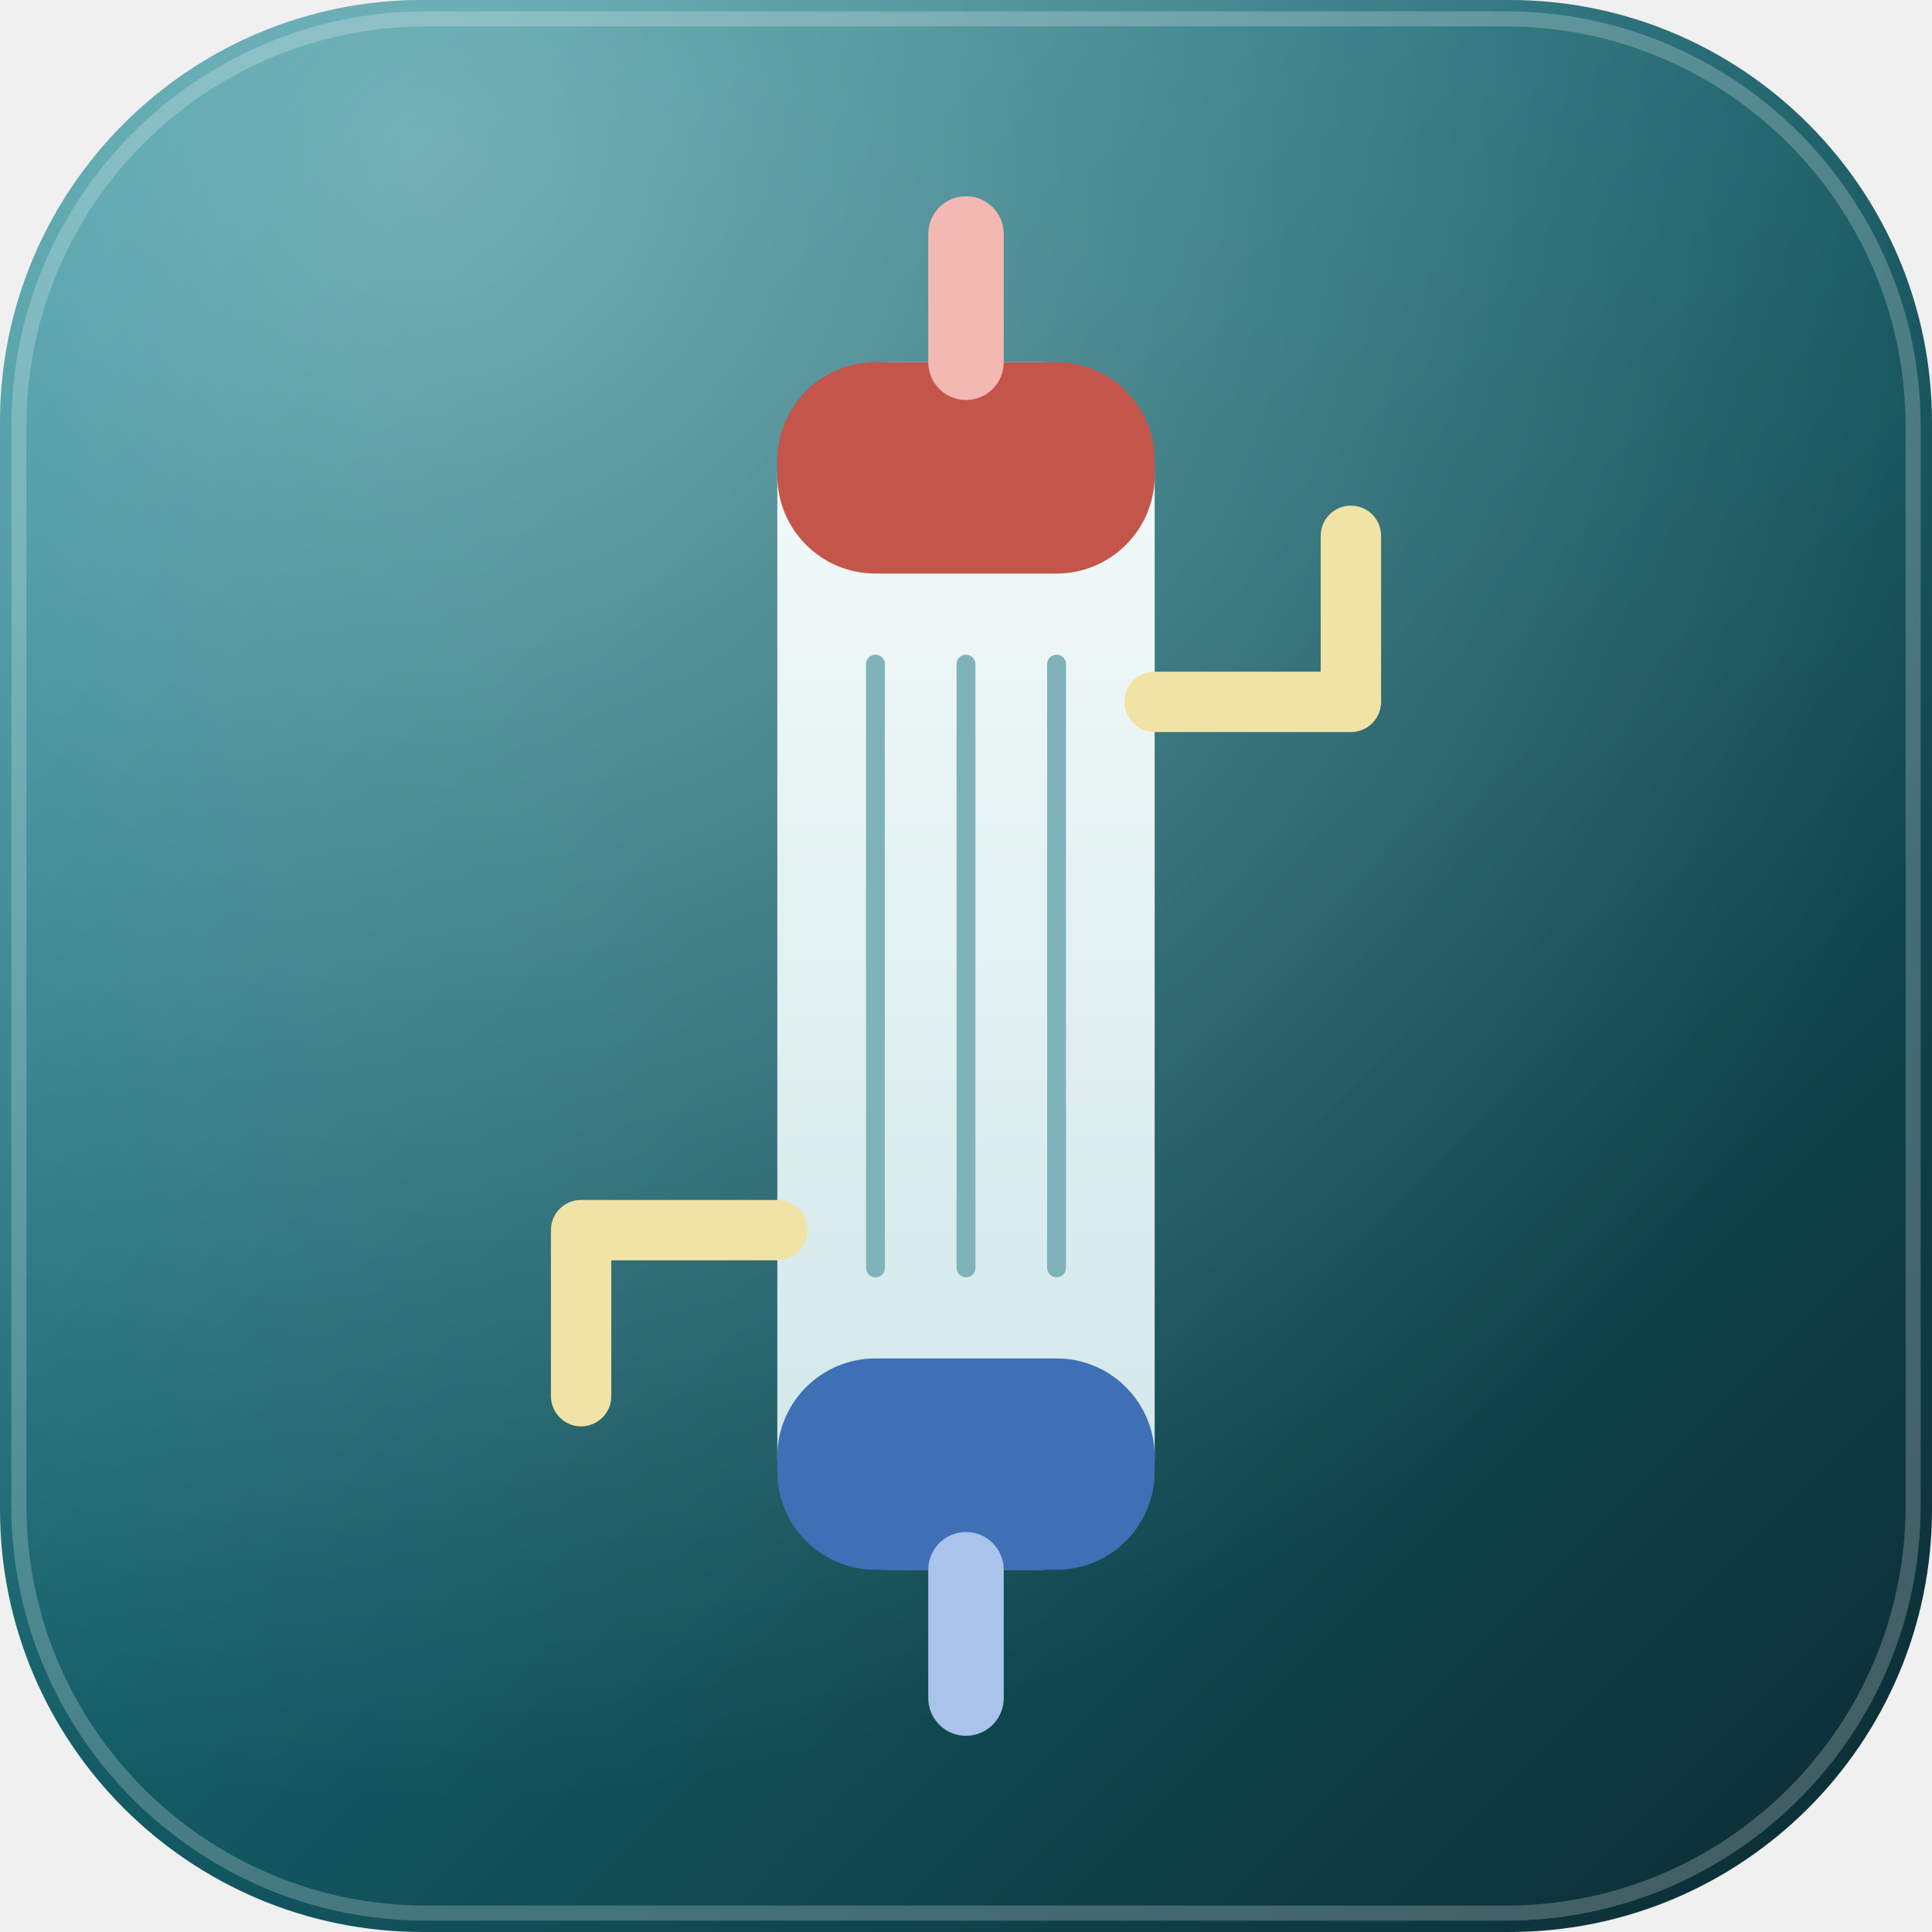
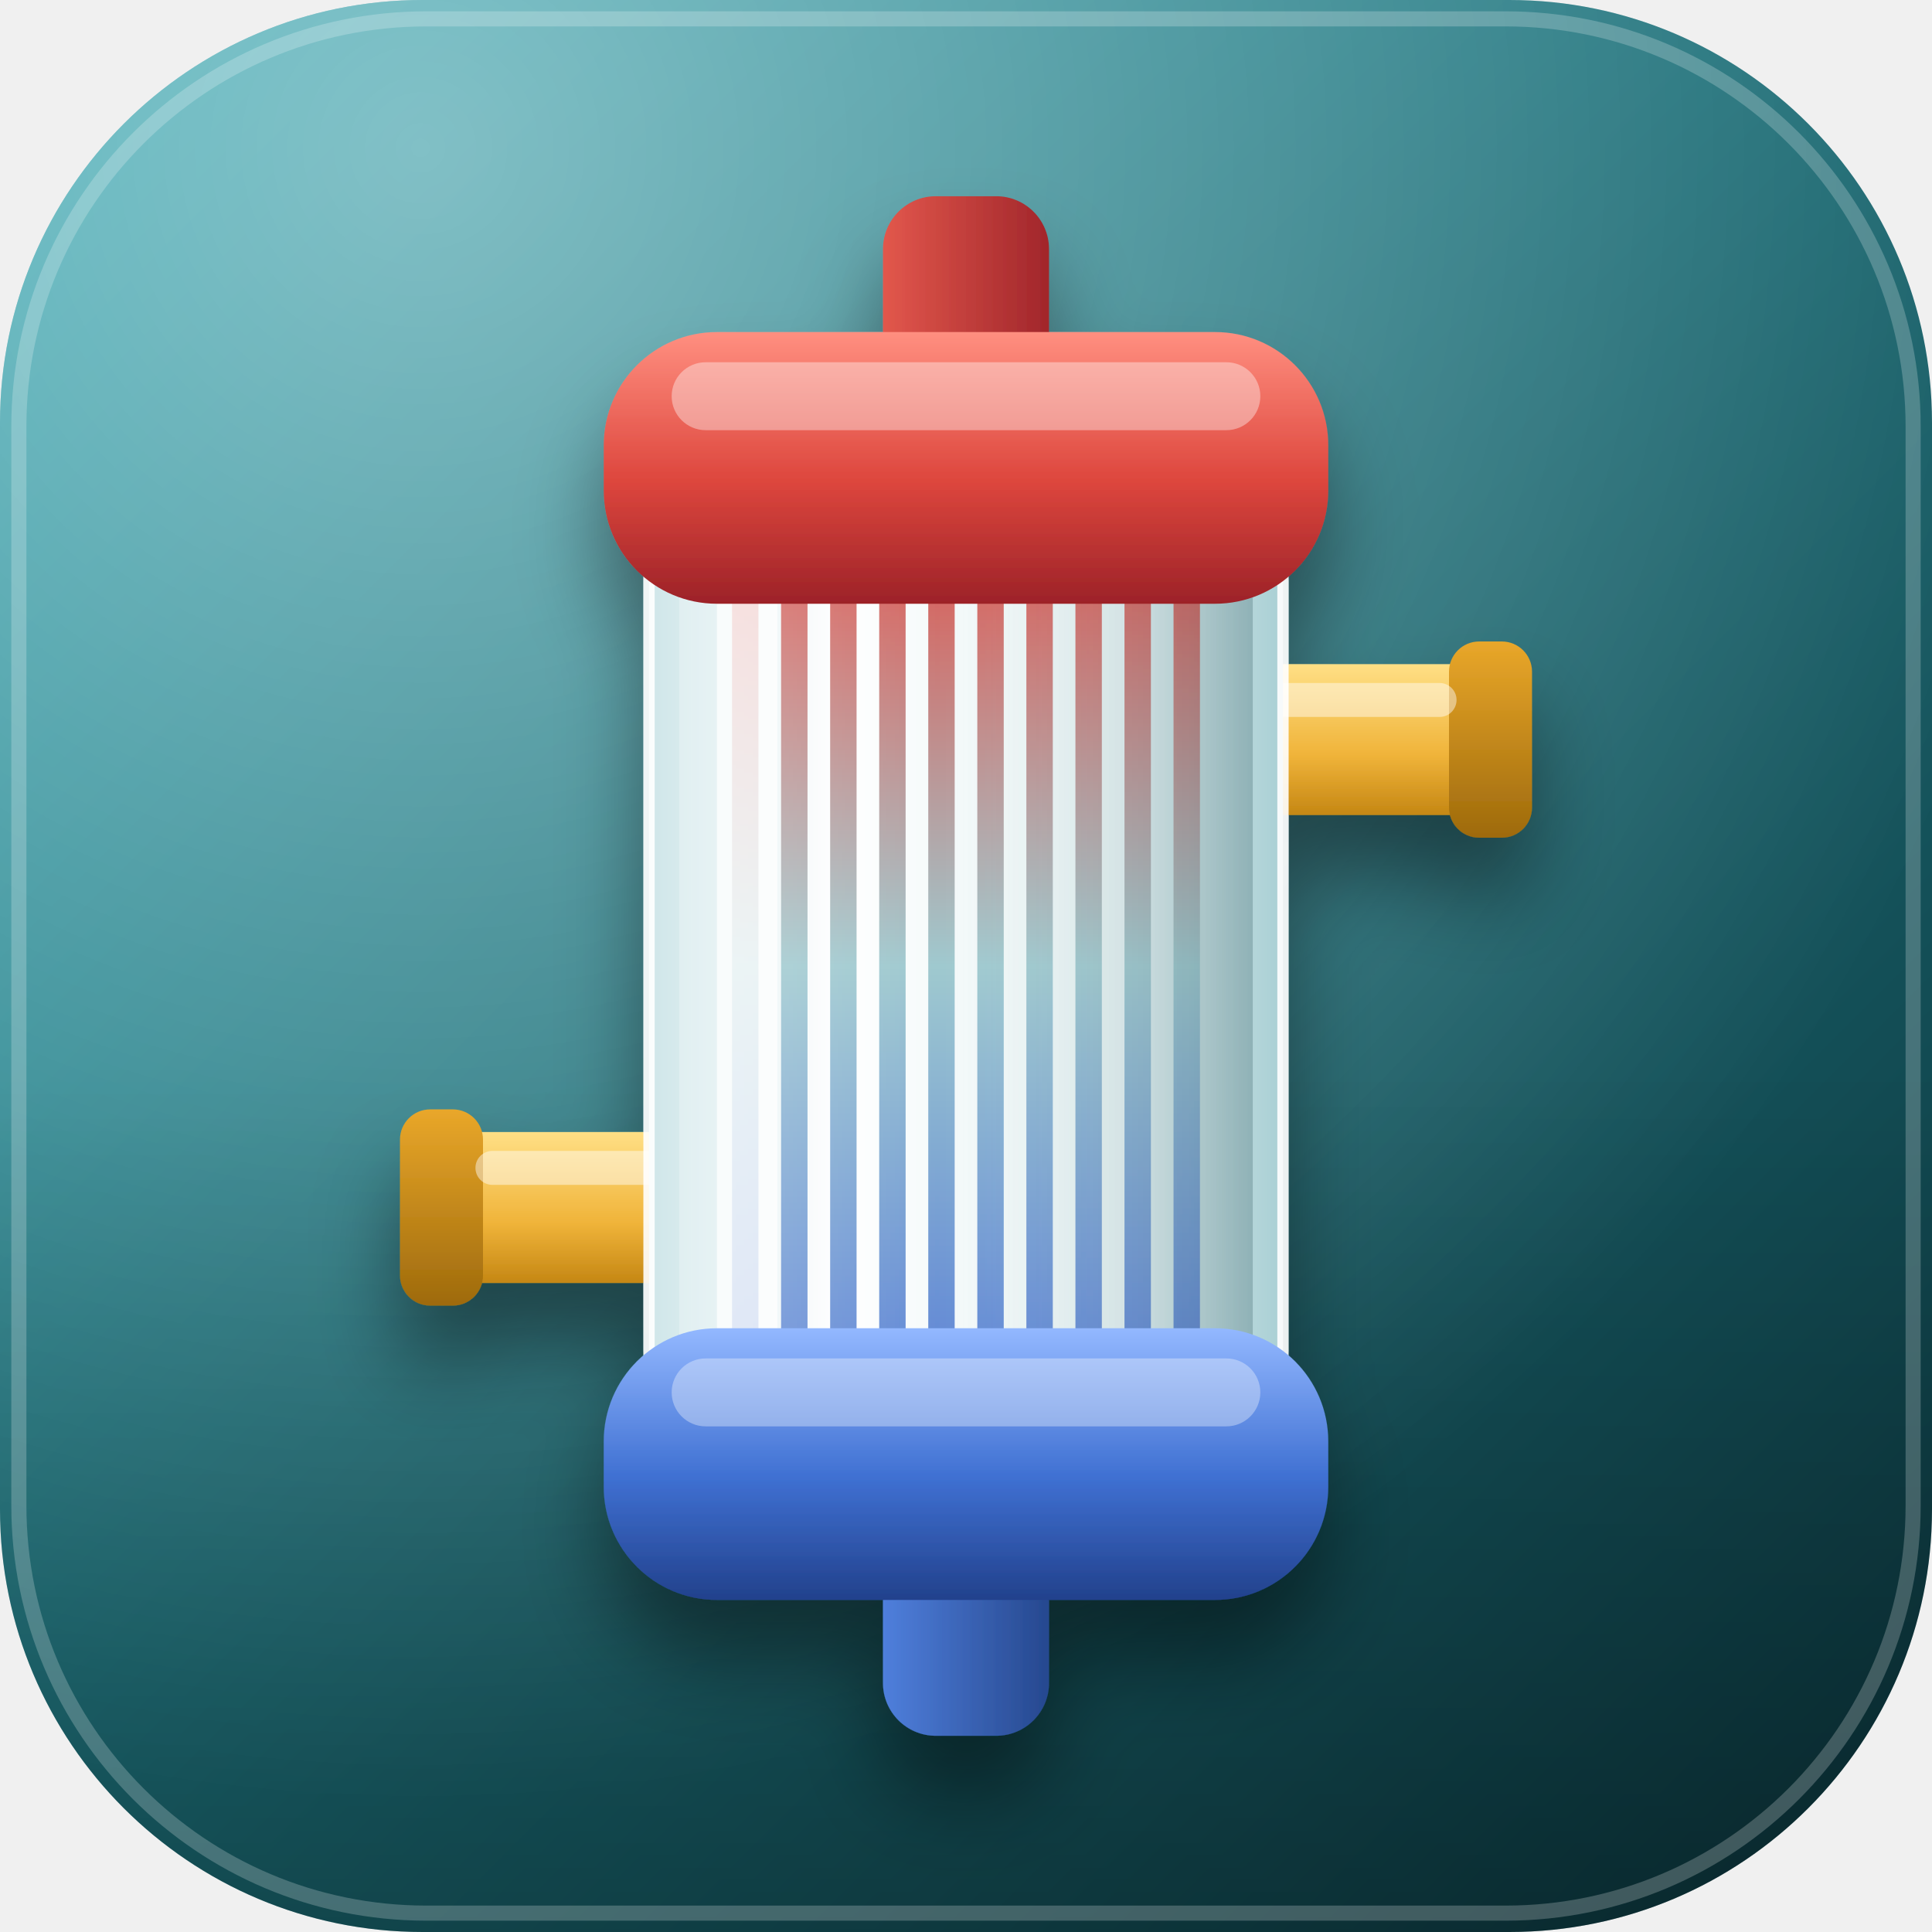
<svg xmlns="http://www.w3.org/2000/svg" viewBox="0 0 512 512" width="512" height="512">
  <defs>
-     <linearGradient id="g" x1="0" y1="0" x2="1" y2="1">
-       <stop offset="0" stop-color="#1a8a96" />
-       <stop offset="1" stop-color="#0c2a31" />
+     <linearGradient id="tg" x1="0" y1="0" x2="1" y2="1">
+       <stop offset="0" stop-color="#2ba3ae" />
+       <stop offset="1" stop-color="#0b3138" />
    </linearGradient>
-     <radialGradient id="h" cx="0.22" cy="0.08" r="0.85">
-       <stop offset="0" stop-color="#fff" stop-opacity="0.4" />
+     <radialGradient id="th" cx="0.22" cy="0.08" r="0.85">
+       <stop offset="0" stop-color="#fff" stop-opacity="0.42" />
      <stop offset="1" stop-color="#fff" stop-opacity="0" />
    </radialGradient>
-     <linearGradient id="f" x1="0" y1="0" x2="0" y2="1">
-       <stop offset="0" stop-color="#f5fbfb" />
-       <stop offset="1" stop-color="#cfe6e8" />
+     <linearGradient id="tb" x1="0" y1="0" x2="0" y2="1">
+       <stop offset="0.55" stop-color="#000" stop-opacity="0" />
+       <stop offset="1" stop-color="#000" stop-opacity="0.28" />
+     </linearGradient>
+     <filter id="sh" x="-30%" y="-30%" width="160%" height="170%">
+       <feGaussianBlur in="SourceAlpha" stdDeviation="11" />
+       <feOffset dy="16" />
+       <feComponentTransfer>
+         <feFuncA type="linear" slope=".42" />
+       </feComponentTransfer>
+       <feMerge>
+         <feMergeNode />
+         <feMergeNode in="SourceGraphic" />
+       </feMerge>
+     </filter>
+     <linearGradient id="gl" x1="0" y1="0" x2="1" y2="0">
+       <stop offset="0" stop-color="#cfe6e9" />
+       <stop offset=".3" stop-color="#ffffff" />
+       <stop offset=".75" stop-color="#e3f1f2" />
+       <stop offset="1" stop-color="#a9cfd4" />
+     </linearGradient>
+     <linearGradient id="fb" x1="0" y1="0" x2="0" y2="1">
+       <stop offset="0" stop-color="#d9605a" />
+       <stop offset=".5" stop-color="#9fc9cf" />
+       <stop offset="1" stop-color="#5f86d6" />
+     </linearGradient>
+     <linearGradient id="gs" x1="0" y1="0" x2="1" y2="0">
+       <stop offset="0" stop-color="#fff" stop-opacity=".25" />
+       <stop offset=".45" stop-color="#fff" stop-opacity="0" />
+       <stop offset="1" stop-color="#0b3138" stop-opacity=".22" />
+     </linearGradient>
+     <linearGradient id="rc" x1="0" y1="0" x2="0" y2="1">
+       <stop offset="0" stop-color="#ff8f80" />
+       <stop offset=".55" stop-color="#dd463d" />
+       <stop offset="1" stop-color="#9c2228" />
+     </linearGradient>
+     <linearGradient id="rn" x1="0" y1="0" x2="1" y2="0">
+       <stop offset="0" stop-color="#e2574c" />
+       <stop offset="1" stop-color="#a1262b" />
+     </linearGradient>
+     <linearGradient id="bc" x1="0" y1="0" x2="0" y2="1">
+       <stop offset="0" stop-color="#93b8ff" />
+       <stop offset=".55" stop-color="#3f70d2" />
+       <stop offset="1" stop-color="#22418c" />
+     </linearGradient>
+     <linearGradient id="bn" x1="0" y1="0" x2="1" y2="0">
+       <stop offset="0" stop-color="#4f7fdc" />
+       <stop offset="1" stop-color="#26488f" />
+     </linearGradient>
+     <linearGradient id="pt" x1="0" y1="0" x2="0" y2="1">
+       <stop offset="0" stop-color="#ffdf85" />
+       <stop offset=".6" stop-color="#f0b43a" />
+       <stop offset="1" stop-color="#c58714" />
+     </linearGradient>
+     <linearGradient id="pr" x1="0" y1="0" x2="0" y2="1">
+       <stop offset="0" stop-color="#e9a72a" />
+       <stop offset="1" stop-color="#9e6a0c" />
    </linearGradient>
  </defs>
-   <rect width="512" height="512" rx="112" fill="url(#g)" />
-   <rect width="512" height="512" rx="112" fill="url(#h)" />
+   <rect width="512" height="512" rx="112" fill="url(#tg)" />
+   <rect width="512" height="512" rx="112" fill="url(#th)" />
+   <rect width="512" height="512" rx="112" fill="url(#tb)" />
  <rect x="5" y="5" width="502" height="502" rx="108" fill="none" stroke="#fff" stroke-opacity=".22" stroke-width="4" />
-   <g>
-     <rect x="206" y="96" width="100" height="320" rx="30" fill="url(#f)" />
-     <rect x="206" y="96" width="100" height="56" rx="26" fill="#c4554a" />
-     <rect x="206" y="360" width="100" height="56" rx="26" fill="#3f6fb5" />
-     <g stroke="#7fb3b9" stroke-width="5" stroke-linecap="round">
-       <path d="M232 176v160M256 176v160M280 176v160" />
+   <g filter="url(#sh)">
+     <rect x="320" y="176" width="80" height="40" rx="12" fill="url(#pt)" />
+     <rect x="384" y="170" width="22" height="52" rx="8" fill="url(#pr)" />
+     <rect x="330" y="181" width="56" height="9" rx="4.5" fill="#fff" fill-opacity=".45" />
+     <rect x="112" y="300" width="80" height="40" rx="12" fill="url(#pt)" />
+     <rect x="106" y="294" width="22" height="52" rx="8" fill="url(#pr)" />
+     <rect x="126" y="305" width="56" height="9" rx="4.5" fill="#fff" fill-opacity=".45" />
+     <rect x="172" y="120" width="168" height="272" rx="34" fill="url(#gl)" />
+     <clipPath id="cb">
+       <rect x="180" y="128" width="152" height="256" rx="28" />
+     </clipPath>
+     <g clip-path="url(#cb)">
+       <rect x="194" y="150" width="7" height="212" rx="3.5" fill="url(#fb)" />
+       <rect x="207" y="150" width="7" height="212" rx="3.5" fill="url(#fb)" />
+       <rect x="220" y="150" width="7" height="212" rx="3.5" fill="url(#fb)" />
+       <rect x="233" y="150" width="7" height="212" rx="3.5" fill="url(#fb)" />
+       <rect x="246" y="150" width="7" height="212" rx="3.5" fill="url(#fb)" />
+       <rect x="259" y="150" width="7" height="212" rx="3.5" fill="url(#fb)" />
+       <rect x="272" y="150" width="7" height="212" rx="3.5" fill="url(#fb)" />
+       <rect x="285" y="150" width="7" height="212" rx="3.5" fill="url(#fb)" />
+       <rect x="298" y="150" width="7" height="212" rx="3.5" fill="url(#fb)" />
+       <rect x="311" y="150" width="7" height="212" rx="3.5" fill="url(#fb)" />
+       <rect x="180" y="128" width="152" height="256" fill="url(#gs)" />
    </g>
-     <path d="M256 96V62" stroke="#f2b8b1" stroke-width="20" stroke-linecap="round" />
-     <path d="M256 416v34" stroke="#a9c3ea" stroke-width="20" stroke-linecap="round" />
-     <path d="M306 186h52v-44" fill="none" stroke="#f1e2a6" stroke-width="16" stroke-linecap="round" stroke-linejoin="round" />
-     <path d="M206 326h-52v44" fill="none" stroke="#f1e2a6" stroke-width="16" stroke-linecap="round" stroke-linejoin="round" />
+     <rect x="190" y="150" width="16" height="212" rx="8" fill="#fff" fill-opacity=".75" />
+     <rect x="172" y="120" width="168" height="272" rx="34" fill="none" stroke="#ffffff" stroke-opacity=".9" stroke-width="3" />
+     <rect x="234" y="52" width="44" height="58" rx="14" fill="url(#rn)" />
+     <rect x="160" y="88" width="192" height="72" rx="30" fill="url(#rc)" />
+     <rect x="178" y="96" width="156" height="18" rx="9" fill="#fff" fill-opacity=".38" />
+     <rect x="234" y="402" width="44" height="58" rx="14" fill="url(#bn)" />
+     <rect x="160" y="352" width="192" height="72" rx="30" fill="url(#bc)" />
+     <rect x="178" y="360" width="156" height="18" rx="9" fill="#fff" fill-opacity=".34" />
  </g>
</svg>
